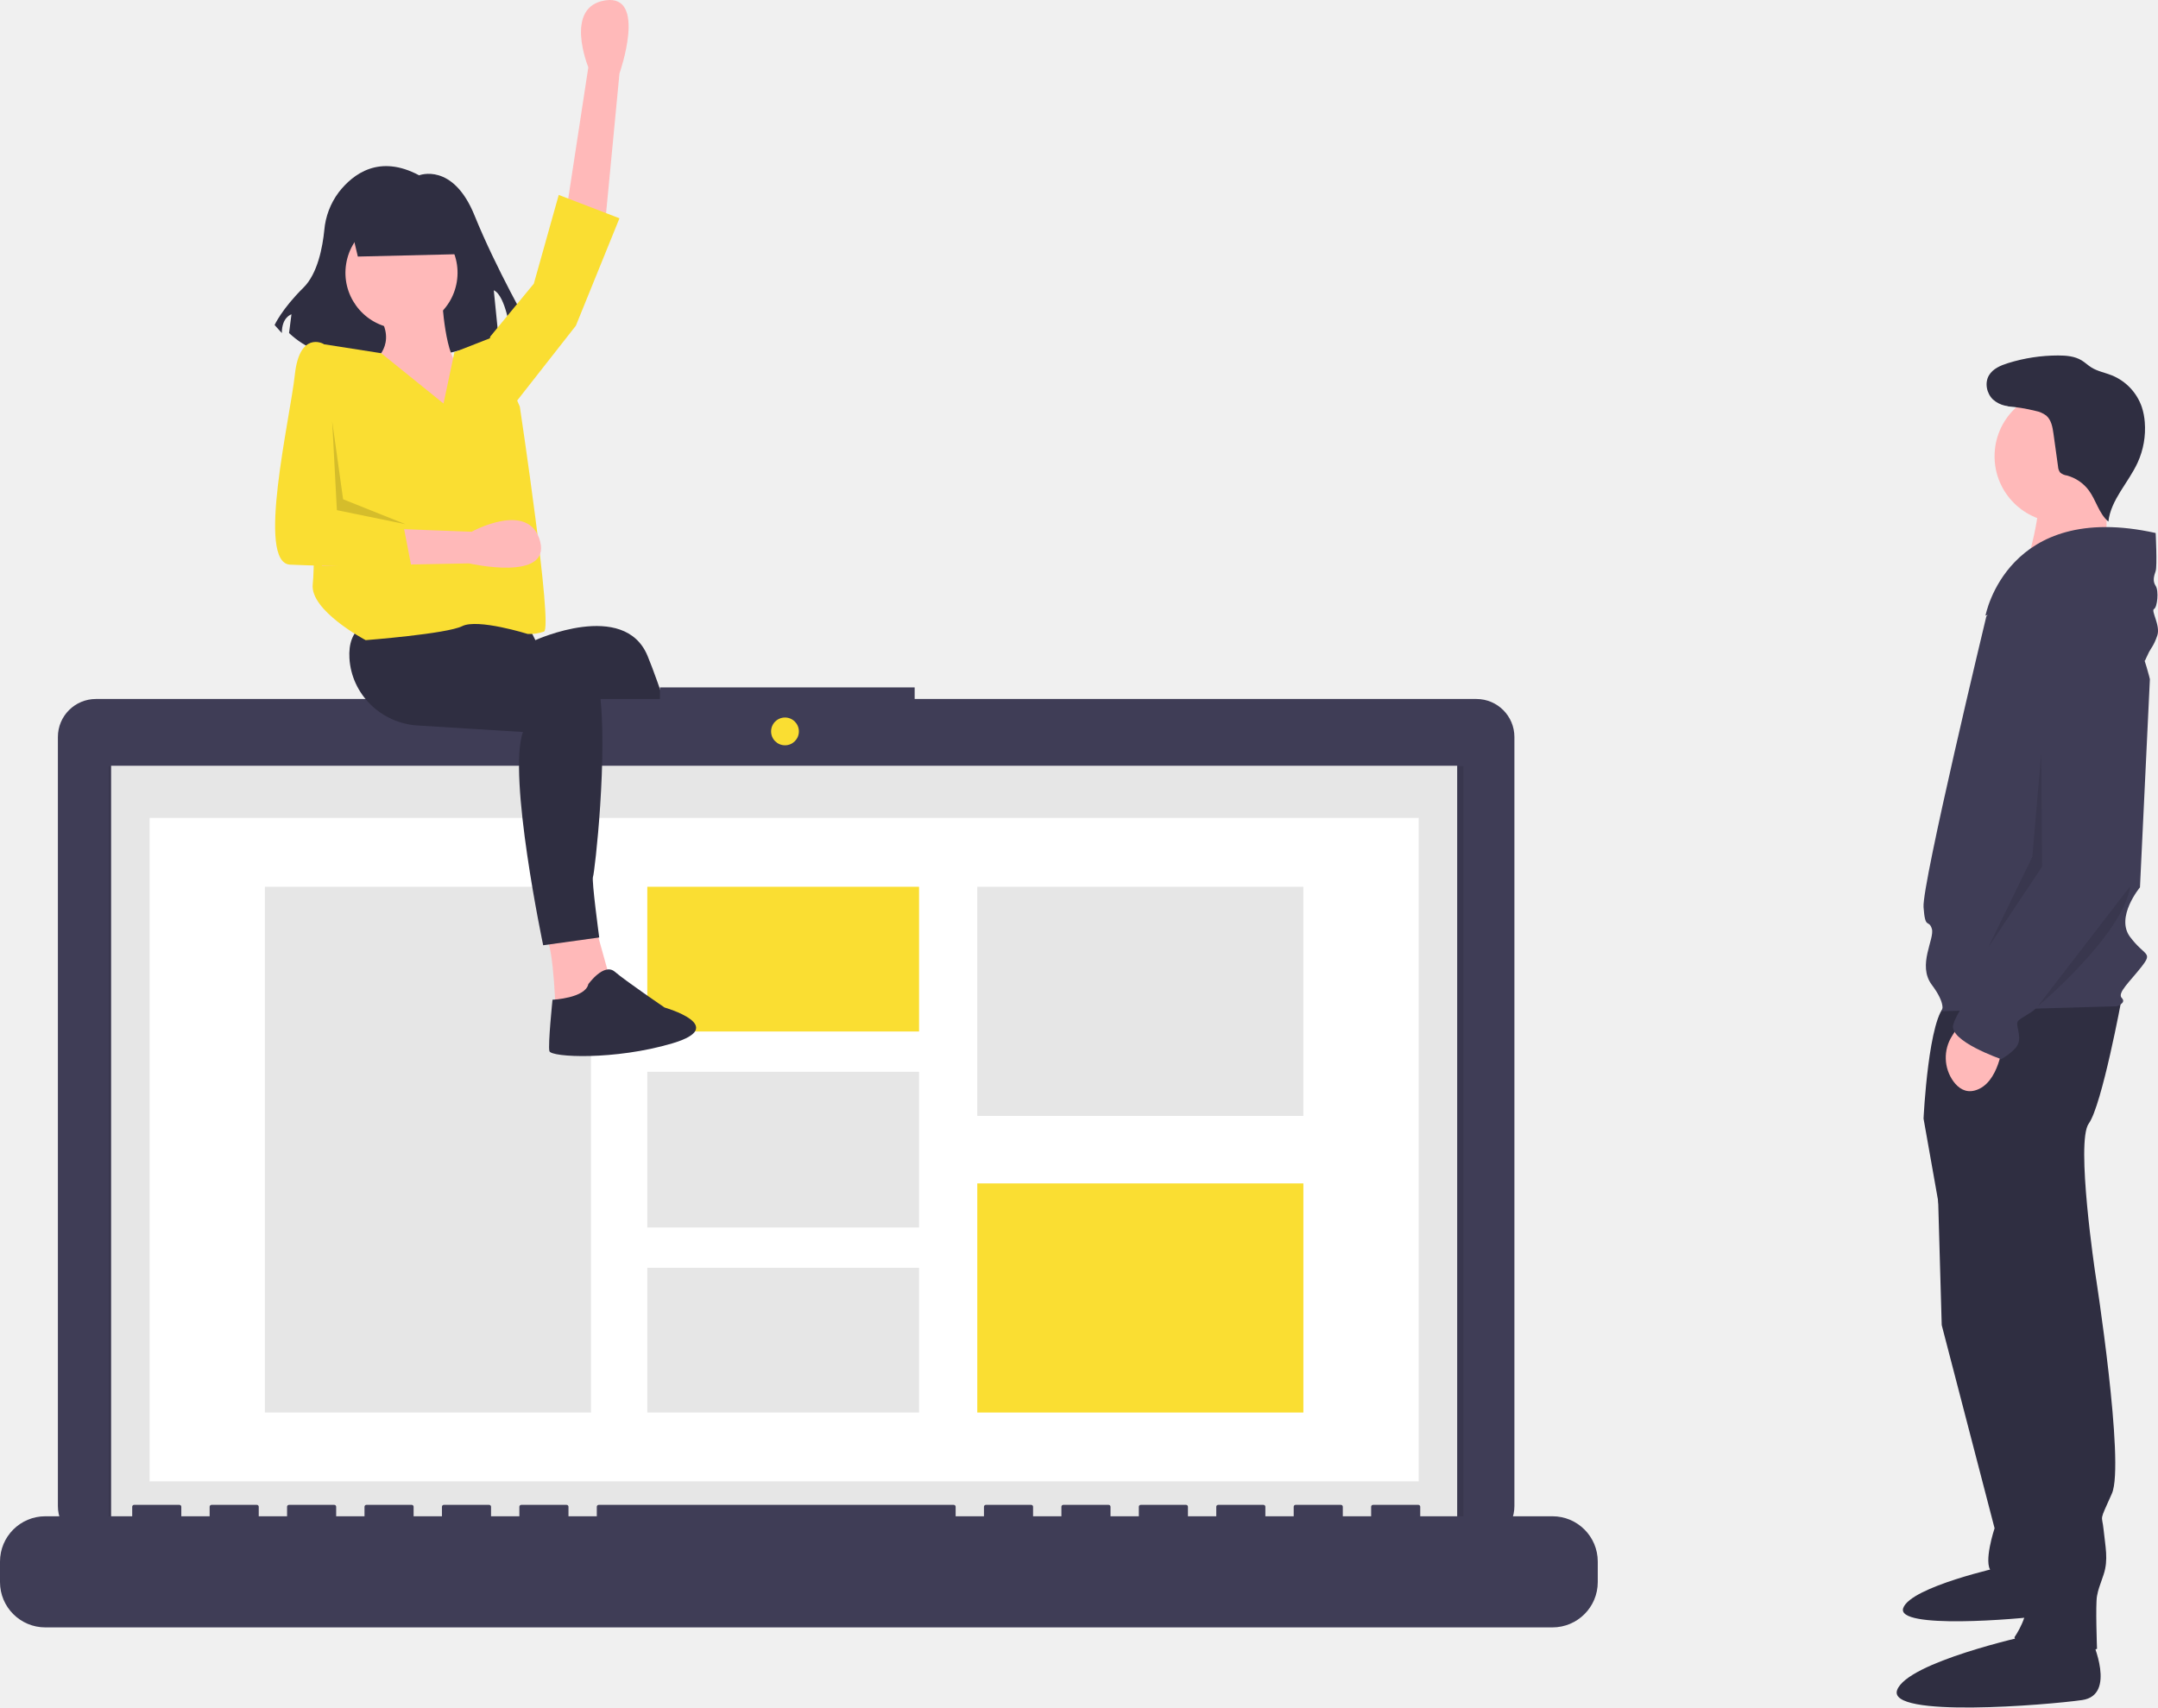
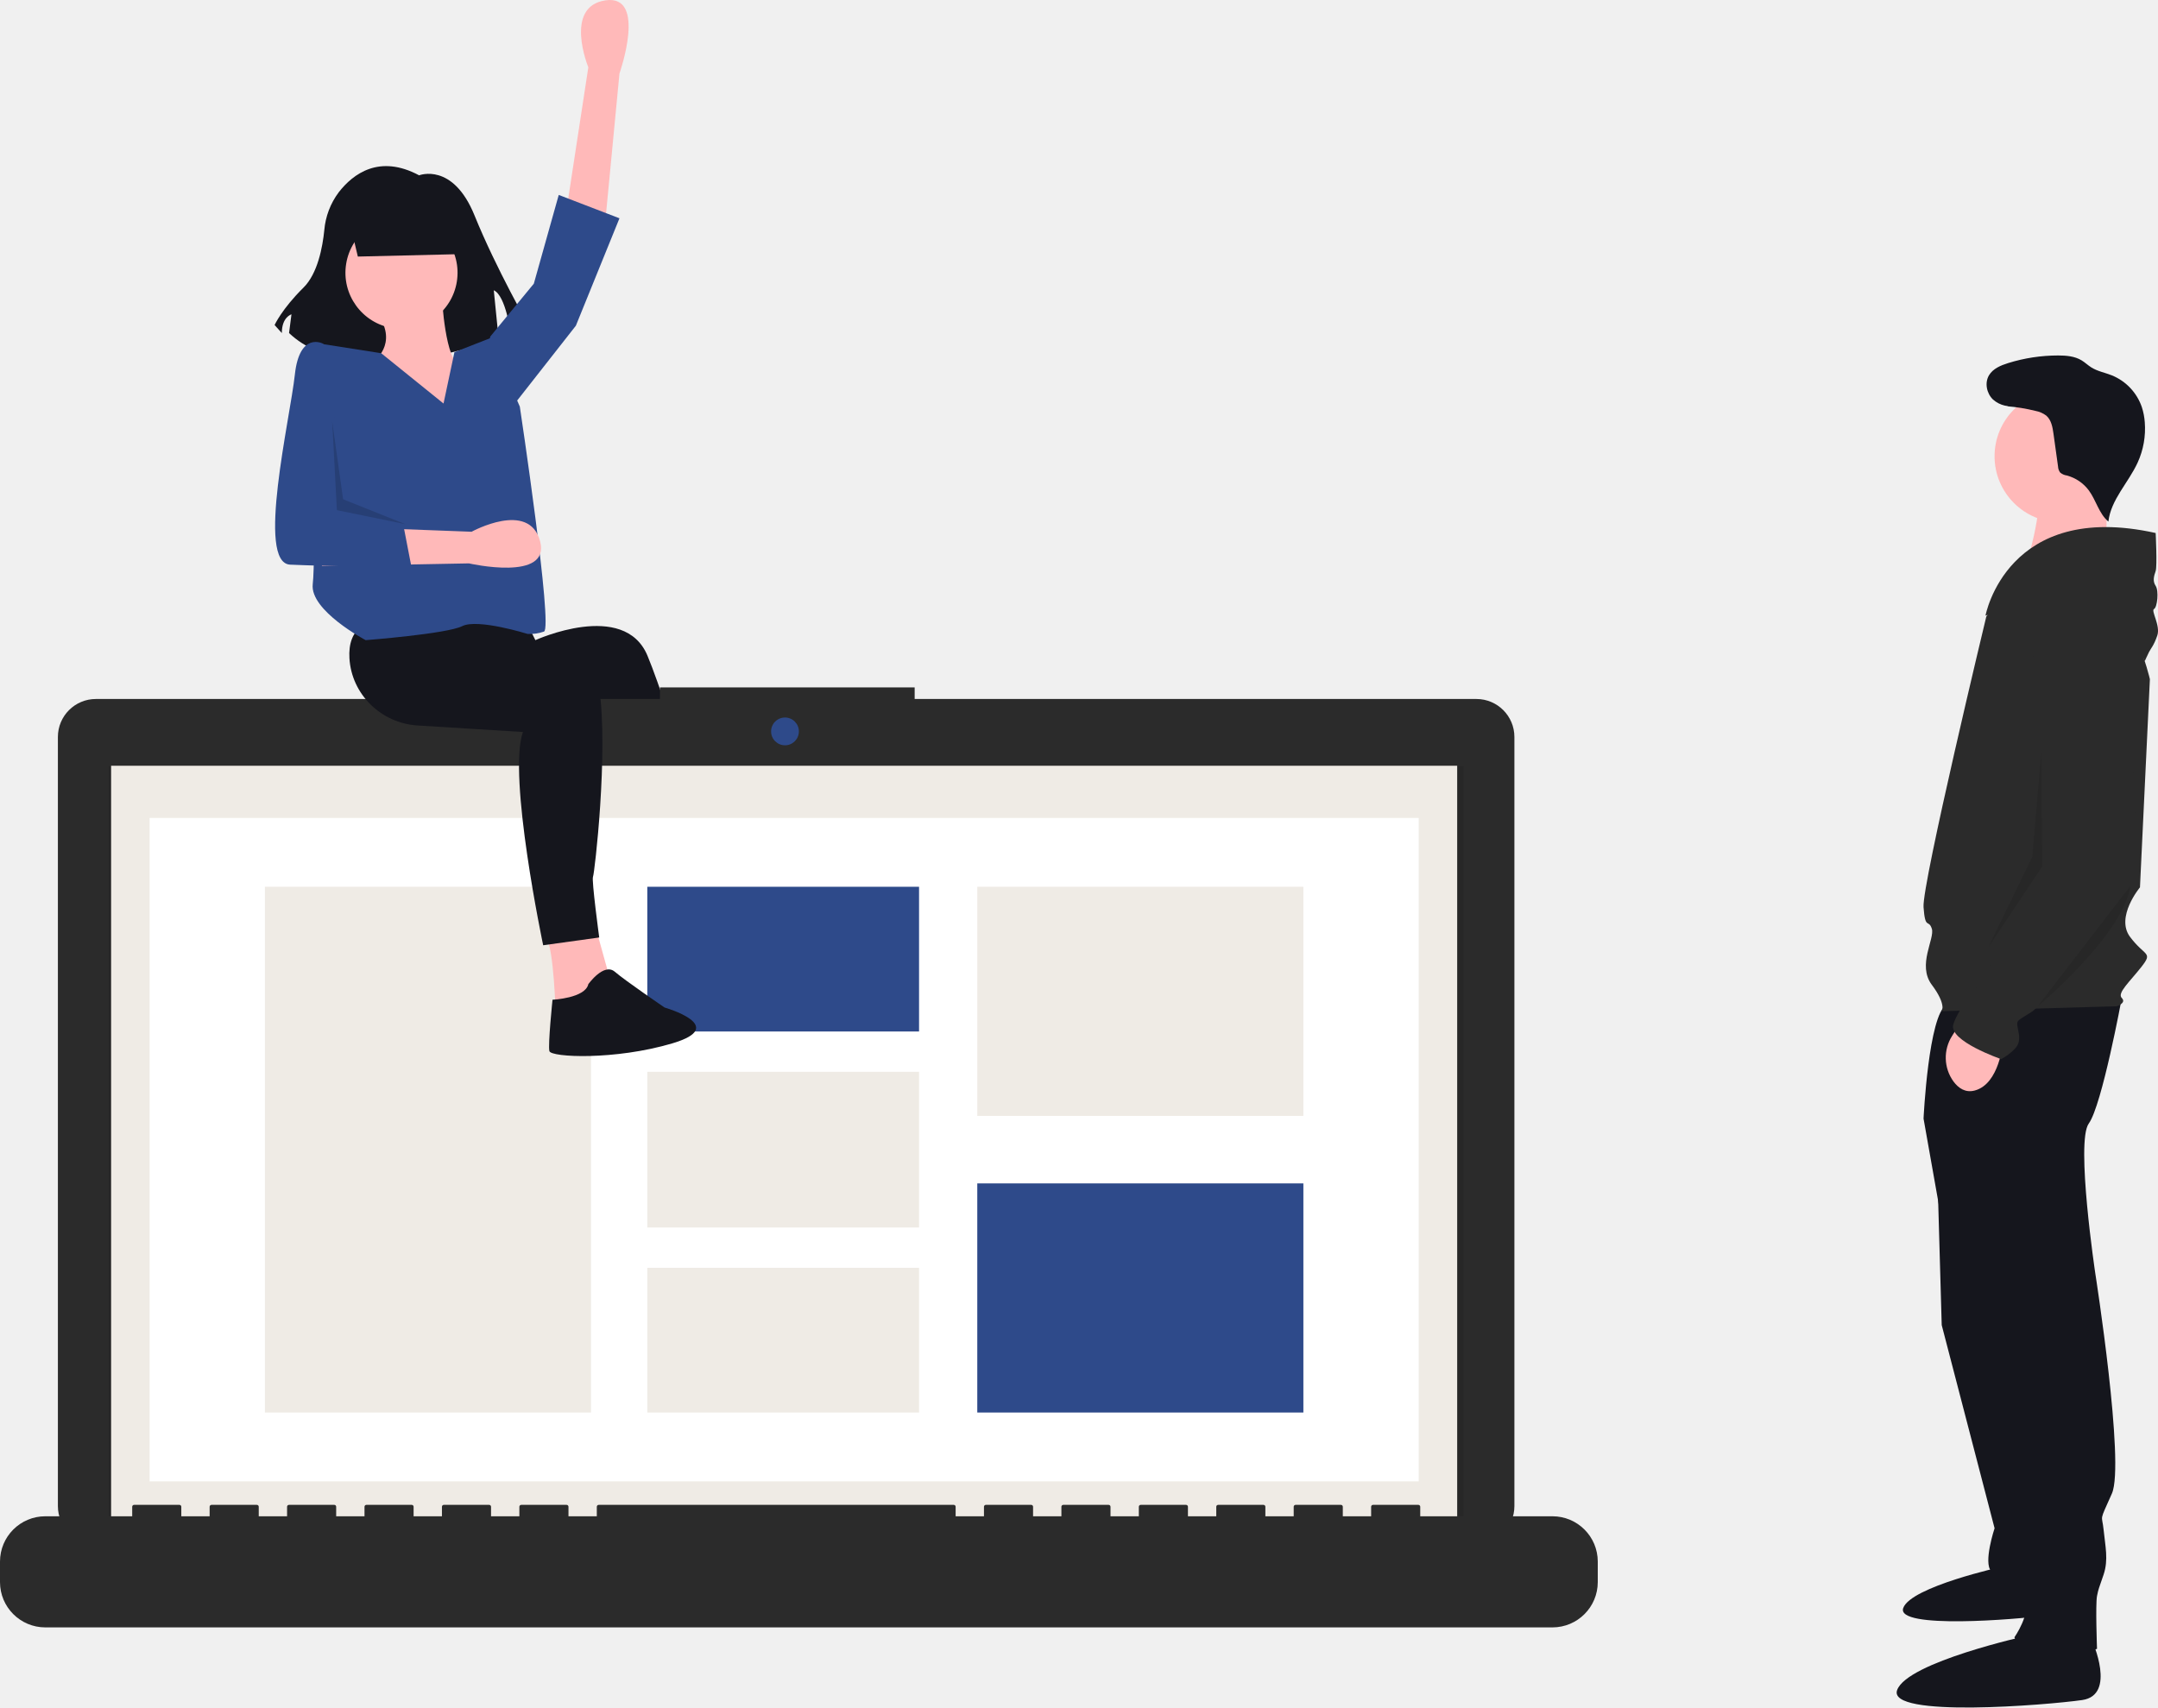
<svg xmlns="http://www.w3.org/2000/svg" id="ef801be8-9fb2-4433-98fc-7ef75631d0fc" data-name="Layer 1" width="881.389" height="697.508" viewBox="0 0 881.389 697.508">
  <polygon points="277.171 365.785 286.074 393.129 298.156 382.954 291.797 361.334 277.171 365.785" fill="#ffb9b9" />
-   <path d="M322.014,350.661l3.179,42.605,76.944,1.908,33.703,76.944,18.441-7.631s-20.985-72.493-30.523-95.385-45.785-6.359-45.785-6.359l-3.18-6.359Z" transform="translate(-159.3053 -101.2459)" fill="#2f2e41" />
-   <path d="M441.563,489.287s1.272,20.349,3.18,21.621,16.533-1.272,16.533-1.272,4.394.976,22.257-3.815c20.081-5.387-2.544-13.354-2.544-13.354s-14.626-9.539-20.985-13.99-10.81,5.087-10.81,5.087C450.466,487.38,441.563,489.287,441.563,489.287Z" transform="translate(-159.3053 -101.2459)" fill="#2f2e41" />
-   <path d="M950.333,571.681l2.024,70.851L973.95,725.529s-4.723,14.17-1.35,17.544,18.894,9.447,18.894,9.447L978.674,575.729Z" transform="translate(-159.3053 -101.2459)" fill="#2f2e41" />
-   <path d="M997.213,742.727s7.7,16.941-3.08,18.481-60.576,5.647-57.496-3.08S977.192,741.187,977.192,741.187Z" transform="translate(-159.3053 -101.2459)" fill="#2f2e41" />
-   <path d="M1025.908,508.927s-8.097,43.86-13.495,51.283,2.699,61.404,2.699,61.404,12.146,77.599,6.748,89.745-4.049,8.097-3.374,14.845,2.024,12.146,0,18.219-2.024,5.398-2.699,8.772,0,21.593,0,21.593-29.015,10.122-33.739-4.723c0,0,6.748-9.447,4.723-16.869a89.865,89.865,0,0,1-3.374-22.942V716.082l-31.04-116.061-7.422-41.836s2.024-42.511,9.447-46.559S1025.908,508.927,1025.908,508.927Z" transform="translate(-159.3053 -101.2459)" fill="#2f2e41" />
-   <path d="M1013.762,771.414s10.122,22.268-4.049,24.292-79.623,7.422-75.575-4.049,53.307-22.268,53.307-22.268Z" transform="translate(-159.3053 -101.2459)" fill="#2f2e41" />
+   <path d="M322.014,350.661l3.179,42.605,76.944,1.908,33.703,76.944,18.441-7.631s-20.985-72.493-30.523-95.385-45.785-6.359-45.785-6.359l-3.18-6.359Z" transform="translate(-159.3053 -101.2459)" fill="#15161d" />
+   <path d="M441.563,489.287s1.272,20.349,3.18,21.621,16.533-1.272,16.533-1.272,4.394.976,22.257-3.815c20.081-5.387-2.544-13.354-2.544-13.354s-14.626-9.539-20.985-13.99-10.81,5.087-10.81,5.087C450.466,487.38,441.563,489.287,441.563,489.287Z" transform="translate(-159.3053 -101.2459)" fill="#15161d" />
+   <path d="M950.333,571.681l2.024,70.851L973.95,725.529s-4.723,14.17-1.35,17.544,18.894,9.447,18.894,9.447L978.674,575.729Z" transform="translate(-159.3053 -101.2459)" fill="#15161d" />
+   <path d="M997.213,742.727s7.7,16.941-3.08,18.481-60.576,5.647-57.496-3.08S977.192,741.187,977.192,741.187Z" transform="translate(-159.3053 -101.2459)" fill="#15161d" />
+   <path d="M1025.908,508.927s-8.097,43.86-13.495,51.283,2.699,61.404,2.699,61.404,12.146,77.599,6.748,89.745-4.049,8.097-3.374,14.845,2.024,12.146,0,18.219-2.024,5.398-2.699,8.772,0,21.593,0,21.593-29.015,10.122-33.739-4.723c0,0,6.748-9.447,4.723-16.869a89.865,89.865,0,0,1-3.374-22.942V716.082l-31.04-116.061-7.422-41.836s2.024-42.511,9.447-46.559S1025.908,508.927,1025.908,508.927Z" transform="translate(-159.3053 -101.2459)" fill="#15161d" />
+   <path d="M1013.762,771.414s10.122,22.268-4.049,24.292-79.623,7.422-75.575-4.049,53.307-22.268,53.307-22.268Z" transform="translate(-159.3053 -101.2459)" fill="#15161d" />
  <circle cx="841.629" cy="186.383" r="26.991" fill="#ffb9b9" />
  <path d="M1019.901,299.557l-.502,34.469-33.091.112s8.398-26.983,4.637-32.626S1019.901,299.557,1019.901,299.557Z" transform="translate(-159.3053 -101.2459)" fill="#ffb9b9" />
-   <path d="M970.576,353.054s23.617-30.365,41.836-17.544,24.967,43.185,24.967,43.185l-4.049,85.021s-10.122,12.146-4.049,20.243,9.447,6.073,4.723,12.146-10.122,10.796-8.097,12.821-2.024,3.374-2.024,3.374l-71.526,2.024s2.024-2.699-4.049-10.796,1.35-18.894,0-22.942-2.699.675-3.374-8.772S970.576,353.054,970.576,353.054Z" transform="translate(-159.3053 -101.2459)" fill="#3f3d56" />
+   <path d="M970.576,353.054s23.617-30.365,41.836-17.544,24.967,43.185,24.967,43.185l-4.049,85.021s-10.122,12.146-4.049,20.243,9.447,6.073,4.723,12.146-10.122,10.796-8.097,12.821-2.024,3.374-2.024,3.374l-71.526,2.024s2.024-2.699-4.049-10.796,1.35-18.894,0-22.942-2.699.675-3.374-8.772S970.576,353.054,970.576,353.054Z" transform="translate(-159.3053 -101.2459)" fill="#2b2b2b" />
  <path d="M977.324,527.146s-1.35,16.869-11.471,19.568c-3.796,1.012-6.642-.917-8.718-3.724a16.571,16.571,0,0,1-.53-18.592l2.5-4Z" transform="translate(-159.3053 -101.2459)" fill="#ffb9b9" />
-   <path d="M1039.741,318.978s.675,13.495,0,15.52-1.35,4.049,0,6.073.675,8.772-.675,9.447,2.699,6.748,1.35,10.796-2.699,5.398-3.374,6.748-1.762,3.767-1.762,3.767-19.831-42.23-36.026-32.108-29.015,13.495-29.015,13.495S979.011,305.483,1039.741,318.978Z" transform="translate(-159.3053 -101.2459)" fill="#3f3d56" />
-   <path d="M1010.388,350.355s21.593,2.024,20.243,30.365,2.024,72.875,2.024,72.875-37.113,56.681-43.185,60.73-6.748,3.374-6.073,6.748,1.35,6.073-1.35,8.772a23.299,23.299,0,0,1-5.398,4.049s-21.593-7.422-19.568-14.17,11.471-17.544,11.471-17.544,16.195-26.316,16.869-30.365.675-3.374,2.699-5.398,7.422-10.122,7.422-14.17V439.425l-5.657-68.514a19.862,19.862,0,0,1,5.268-15.382C998.365,352.169,1003.218,349.495,1010.388,350.355Z" transform="translate(-159.3053 -101.2459)" fill="#3f3d56" />
-   <path d="M983.527,266.814a10.998,10.998,0,0,1-10.191-2.333c-2.638-2.506-3.524-6.849-1.647-9.966,1.621-2.692,4.773-4.008,7.772-4.944a68.809,68.809,0,0,1,20.436-3.117c3.304-.001,6.754.281,9.581,1.99,1.399.846,2.584,2.008,3.967,2.879,2.543,1.603,5.597,2.135,8.389,3.248a21.52,21.52,0,0,1,12.264,12.988,25.931,25.931,0,0,1,1.192,6.1,33.425,33.425,0,0,1-2.916,16.568c-3.765,8.21-10.931,15.113-11.944,24.088-3.857-3.238-4.988-8.67-7.976-12.725a16.498,16.498,0,0,0-9.007-6.113,5.244,5.244,0,0,1-2.727-1.219,4.518,4.518,0,0,1-.854-2.458l-1.852-13.334c-.377-2.714-.886-5.679-2.968-7.46a10.555,10.555,0,0,0-4.422-1.919,71.316,71.316,0,0,0-11.542-1.882" transform="translate(-159.3053 -101.2459)" fill="#2f2e41" />
+   <path d="M1039.741,318.978s.675,13.495,0,15.52-1.35,4.049,0,6.073.675,8.772-.675,9.447,2.699,6.748,1.35,10.796-2.699,5.398-3.374,6.748-1.762,3.767-1.762,3.767-19.831-42.23-36.026-32.108-29.015,13.495-29.015,13.495S979.011,305.483,1039.741,318.978Z" transform="translate(-159.3053 -101.2459)" fill="#2b2b2b" />
+   <path d="M1010.388,350.355s21.593,2.024,20.243,30.365,2.024,72.875,2.024,72.875-37.113,56.681-43.185,60.73-6.748,3.374-6.073,6.748,1.35,6.073-1.35,8.772a23.299,23.299,0,0,1-5.398,4.049s-21.593-7.422-19.568-14.17,11.471-17.544,11.471-17.544,16.195-26.316,16.869-30.365.675-3.374,2.699-5.398,7.422-10.122,7.422-14.17V439.425l-5.657-68.514a19.862,19.862,0,0,1,5.268-15.382C998.365,352.169,1003.218,349.495,1010.388,350.355Z" transform="translate(-159.3053 -101.2459)" fill="#2b2b2b" />
+   <path d="M983.527,266.814a10.998,10.998,0,0,1-10.191-2.333c-2.638-2.506-3.524-6.849-1.647-9.966,1.621-2.692,4.773-4.008,7.772-4.944a68.809,68.809,0,0,1,20.436-3.117c3.304-.001,6.754.281,9.581,1.99,1.399.846,2.584,2.008,3.967,2.879,2.543,1.603,5.597,2.135,8.389,3.248a21.52,21.52,0,0,1,12.264,12.988,25.931,25.931,0,0,1,1.192,6.1,33.425,33.425,0,0,1-2.916,16.568c-3.765,8.21-10.931,15.113-11.944,24.088-3.857-3.238-4.988-8.67-7.976-12.725a16.498,16.498,0,0,0-9.007-6.113,5.244,5.244,0,0,1-2.727-1.219,4.518,4.518,0,0,1-.854-2.458l-1.852-13.334c-.377-2.714-.886-5.679-2.968-7.46a10.555,10.555,0,0,0-4.422-1.919,71.316,71.316,0,0,0-11.542-1.882" transform="translate(-159.3053 -101.2459)" fill="#15161d" />
  <path d="M1029.374,463.234l-37.879,49.157S1026.374,483.234,1029.374,463.234Z" transform="translate(-159.3053 -101.2459)" opacity="0.1" style="isolation:isolate" />
  <polygon points="833.709 307.563 834.068 353.988 812.068 386.988 830.068 349.988 833.709 307.563" opacity="0.1" style="isolation:isolate" />
-   <path d="M762.312,386.779H532.88V382.05H428.847v4.729h-230.378a15.519,15.519,0,0,0-15.519,15.519V716.461a15.519,15.519,0,0,0,15.519,15.519H762.312a15.519,15.519,0,0,0,15.519-15.519V402.298a15.519,15.519,0,0,0-15.519-15.519Z" transform="translate(-159.3053 -101.2459)" fill="#3f3d56" />
+   <path d="M762.312,386.779H532.88V382.05H428.847v4.729h-230.378a15.519,15.519,0,0,0-15.519,15.519V716.461a15.519,15.519,0,0,0,15.519,15.519H762.312a15.519,15.519,0,0,0,15.519-15.519V402.298a15.519,15.519,0,0,0-15.519-15.519Z" transform="translate(-159.3053 -101.2459)" fill="#2b2b2b" />
  <rect x="44.451" y="312.96" width="553.269" height="312.1" opacity="0.1" style="isolation:isolate" />
-   <circle cx="320.612" cy="298.774" r="5.675" fill="#fade32" />
-   <rect x="45.38" y="312.804" width="549.775" height="311.985" fill="#e6e6e6" />
+   <circle cx="320.612" cy="298.774" r="5.675" fill="#2e4a8a" />
+   <rect x="45.38" y="312.804" width="549.775" height="311.985" fill="#efebe5" />
  <rect x="61.1" y="334.122" width="518.334" height="271.005" fill="#fff" />
-   <rect x="108.198" y="362.241" width="133.187" height="214.767" fill="#e6e6e6" />
-   <rect x="264.376" y="362.241" width="110.989" height="59.117" fill="#fade32" />
-   <rect x="264.376" y="437.821" width="110.989" height="63.607" fill="#e6e6e6" />
-   <rect x="264.376" y="517.891" width="110.989" height="59.117" fill="#e6e6e6" />
-   <rect x="399.149" y="362.241" width="133.187" height="93.594" fill="#e6e6e6" />
-   <rect x="399.149" y="483.414" width="133.187" height="93.594" fill="#fade32" />
-   <path d="M793.366,720.632H739.371v-3.89a.771.771,0,0,0-.771-.771H720.087a.771.771,0,0,0-.771.771h0v3.89H707.745v-3.89a.771.771,0,0,0-.771-.771H688.461a.771.771,0,0,0-.771.771h0v3.89H676.119v-3.89a.771.771,0,0,0-.771-.771H656.835a.771.771,0,0,0-.771.771h0v3.89H644.493v-3.89a.771.771,0,0,0-.771-.771H625.209a.771.771,0,0,0-.771.771h0v3.89H612.867v-3.89a.771.771,0,0,0-.771-.771H593.583a.771.771,0,0,0-.771.771h0v3.89H581.241v-3.89a.771.771,0,0,0-.771-.771H561.957a.771.771,0,0,0-.771.771h0v3.89H549.615v-3.89a.771.771,0,0,0-.771-.771H403.828a.771.771,0,0,0-.771.771h0v3.89H391.486v-3.89a.771.771,0,0,0-.771-.771H372.202a.771.771,0,0,0-.771.771v3.89H359.86v-3.89a.771.771,0,0,0-.771-.771H340.576a.771.771,0,0,0-.771.771h0v3.89H328.234v-3.89a.771.771,0,0,0-.771-.771H308.95a.771.771,0,0,0-.771.771h0v3.89H296.608v-3.89a.771.771,0,0,0-.771-.771H277.324a.771.771,0,0,0-.771.771h0v3.89H264.982v-3.89a.771.771,0,0,0-.771-.771H245.698a.771.771,0,0,0-.771.771h0v3.89H233.356v-3.89a.771.771,0,0,0-.771-.771H214.072a.771.771,0,0,0-.771.771h0v3.89H177.818a18.513,18.513,0,0,0-18.513,18.513v8.371A18.513,18.513,0,0,0,177.818,766.028H793.366A18.513,18.513,0,0,0,811.879,747.516v-8.371A18.513,18.513,0,0,0,793.366,720.632Z" transform="translate(-159.3053 -101.2459)" fill="#3f3d56" />
-   <path d="M297.648,179.8a30.081,30.081,0,0,0-5.889,15.463c-.686,6.821-2.683,17.73-8.494,23.464-8.854,8.736-11.805,15.289-11.805,15.289l2.951,3.276c0-6.552,3.935-7.644,3.935-7.644l-.984,7.644c26.561,25.117,85.586,2.184,85.586,2.184l-1.968-19.657c4.919,2.184,6.886,17.473,6.886,17.473l7.87-2.184s-13.773-24.025-22.626-45.866-22.626-16.381-22.626-16.381C314.253,164.185,303.532,172.23,297.648,179.8Z" transform="translate(-159.3053 -101.2459)" fill="#2f2e41" />
+   <rect x="108.198" y="362.241" width="133.187" height="214.767" fill="#efebe5" />
+   <rect x="264.376" y="362.241" width="110.989" height="59.117" fill="#2e4a8a" />
+   <rect x="264.376" y="437.821" width="110.989" height="63.607" fill="#efebe5" />
+   <rect x="264.376" y="517.891" width="110.989" height="59.117" fill="#efebe5" />
+   <rect x="399.149" y="362.241" width="133.187" height="93.594" fill="#efebe5" />
+   <rect x="399.149" y="483.414" width="133.187" height="93.594" fill="#2e4a8a" />
+   <path d="M793.366,720.632H739.371v-3.89a.771.771,0,0,0-.771-.771H720.087a.771.771,0,0,0-.771.771h0v3.89H707.745v-3.89a.771.771,0,0,0-.771-.771H688.461a.771.771,0,0,0-.771.771h0v3.89H676.119v-3.89a.771.771,0,0,0-.771-.771H656.835a.771.771,0,0,0-.771.771h0v3.89H644.493v-3.89a.771.771,0,0,0-.771-.771H625.209a.771.771,0,0,0-.771.771h0v3.89H612.867v-3.89a.771.771,0,0,0-.771-.771H593.583a.771.771,0,0,0-.771.771h0v3.89H581.241v-3.89a.771.771,0,0,0-.771-.771H561.957a.771.771,0,0,0-.771.771h0v3.89H549.615v-3.89a.771.771,0,0,0-.771-.771H403.828a.771.771,0,0,0-.771.771h0v3.89H391.486v-3.89a.771.771,0,0,0-.771-.771H372.202a.771.771,0,0,0-.771.771v3.89H359.86v-3.89a.771.771,0,0,0-.771-.771H340.576a.771.771,0,0,0-.771.771h0v3.89H328.234v-3.89a.771.771,0,0,0-.771-.771H308.95a.771.771,0,0,0-.771.771h0v3.89H296.608v-3.89a.771.771,0,0,0-.771-.771H277.324a.771.771,0,0,0-.771.771h0v3.89H264.982v-3.89a.771.771,0,0,0-.771-.771H245.698a.771.771,0,0,0-.771.771h0v3.89H233.356v-3.89a.771.771,0,0,0-.771-.771H214.072a.771.771,0,0,0-.771.771h0v3.89H177.818a18.513,18.513,0,0,0-18.513,18.513v8.371A18.513,18.513,0,0,0,177.818,766.028H793.366A18.513,18.513,0,0,0,811.879,747.516v-8.371A18.513,18.513,0,0,0,793.366,720.632Z" transform="translate(-159.3053 -101.2459)" fill="#2b2b2b" />
+   <path d="M297.648,179.8a30.081,30.081,0,0,0-5.889,15.463c-.686,6.821-2.683,17.73-8.494,23.464-8.854,8.736-11.805,15.289-11.805,15.289l2.951,3.276c0-6.552,3.935-7.644,3.935-7.644l-.984,7.644c26.561,25.117,85.586,2.184,85.586,2.184l-1.968-19.657c4.919,2.184,6.886,17.473,6.886,17.473l7.87-2.184s-13.773-24.025-22.626-45.866-22.626-16.381-22.626-16.381C314.253,164.185,303.532,172.23,297.648,179.8Z" transform="translate(-159.3053 -101.2459)" fill="#15161d" />
  <path d="M390.055,191.05l9.539-62.318s-10.174-24.8,6.995-27.344,5.723,29.887,5.723,29.887L406.589,191.05Z" transform="translate(-159.3053 -101.2459)" fill="#ffb9b9" />
  <path d="M382.425,484.2c3.18,5.087,3.815,31.159,3.815,31.159l22.257-13.99-6.359-22.892Z" transform="translate(-159.3053 -101.2459)" fill="#ffb9b9" />
-   <path d="M351.265,347.482s-27.98,0-43.241,8.903c-4.905,2.862-6.329,8.023-6.002,13.709.854,14.856,12.987,26.588,27.839,27.507l43.025,2.661c-6.359,17.805,8.267,87.118,8.267,87.118l22.892-3.18s-3.18-23.528-2.544-24.8,6.359-50.872,2.544-76.944S348.086,367.195,348.086,367.195Z" transform="translate(-159.3053 -101.2459)" fill="#2f2e41" />
-   <path d="M384.968,509.636s-1.908,18.441-1.272,20.985,26.708,3.815,50.236-3.18-3.179-14.626-3.179-14.626-15.898-10.81-20.349-14.626-10.81,5.087-10.81,5.087C398.322,509,384.968,509.636,384.968,509.636Z" transform="translate(-159.3053 -101.2459)" fill="#2f2e41" />
+   <path d="M351.265,347.482s-27.98,0-43.241,8.903c-4.905,2.862-6.329,8.023-6.002,13.709.854,14.856,12.987,26.588,27.839,27.507l43.025,2.661c-6.359,17.805,8.267,87.118,8.267,87.118l22.892-3.18s-3.18-23.528-2.544-24.8,6.359-50.872,2.544-76.944S348.086,367.195,348.086,367.195Z" transform="translate(-159.3053 -101.2459)" fill="#15161d" />
+   <path d="M384.968,509.636s-1.908,18.441-1.272,20.985,26.708,3.815,50.236-3.18-3.179-14.626-3.179-14.626-15.898-10.81-20.349-14.626-10.81,5.087-10.81,5.087C398.322,509,384.968,509.636,384.968,509.636Z" transform="translate(-159.3053 -101.2459)" fill="#15161d" />
  <circle cx="323.286" cy="212.671" r="22.892" transform="matrix(0.16018, -0.98709, 0.98709, 0.16018, -97.72859, 396.4701)" fill="#ffb9b9" />
  <path d="M313.747,229.84c8.267,12.082-1.908,19.077-1.908,19.077l-4.451,33.067s47.693,4.451,55.959-1.908-9.539-27.344-15.898-29.251-7.631-27.98-7.631-27.98Z" transform="translate(-159.3053 -101.2459)" fill="#ffb9b9" />
-   <path d="M314.992,245.529l-25.091-3.925-2.862,27.026s1.272,60.411,0,71.221,21.621,22.892,21.621,22.892,33.067-2.544,39.426-5.723,26.708,3.179,26.708,3.179a17.195,17.195,0,0,0,6.677-.954c3.815-1.272-9.856-91.888-9.856-91.888L359.532,239.379l-14.626,5.723-4.451,20.985Z" transform="translate(-159.3053 -101.2459)" fill="#fade32" />
-   <polygon points="209.766 165.476 235.202 133.045 253.007 89.168 228.207 79.63 218.032 115.876 200.227 137.497 199.591 141.312 209.766 165.476" fill="#fade32" />
+   <path d="M314.992,245.529l-25.091-3.925-2.862,27.026s1.272,60.411,0,71.221,21.621,22.892,21.621,22.892,33.067-2.544,39.426-5.723,26.708,3.179,26.708,3.179a17.195,17.195,0,0,0,6.677-.954c3.815-1.272-9.856-91.888-9.856-91.888L359.532,239.379l-14.626,5.723-4.451,20.985Z" transform="translate(-159.3053 -101.2459)" fill="#2e4a8a" />
+   <polygon points="209.766 165.476 235.202 133.045 253.007 89.168 228.207 79.63 218.032 115.876 200.227 137.497 199.591 141.312 209.766 165.476" fill="#2e4a8a" />
  <path d="M288.92,316.089l62.999,2.371s23.478-12.936,27.963,3.832-29.04,9.093-29.04,9.093L290.805,332.515Z" transform="translate(-159.3053 -101.2459)" fill="#ffb9b9" />
-   <path d="M294.352,311.553l29.251,1.908,3.815,19.713s-35.61-.636-49.6-1.272,0-59.775,1.908-77.58,11.446-12.718,11.446-12.718l5.723,4.451Z" transform="translate(-159.3053 -101.2459)" fill="#fade32" />
+   <path d="M294.352,311.553l29.251,1.908,3.815,19.713s-35.61-.636-49.6-1.272,0-59.775,1.908-77.58,11.446-12.718,11.446-12.718l5.723,4.451Z" transform="translate(-159.3053 -101.2459)" fill="#2e4a8a" />
  <polygon points="140.135 203.948 165.571 214.123 137.591 208.399 135.683 172.153 140.135 203.948" opacity="0.15" style="isolation:isolate" />
-   <polygon points="188.155 103.804 146.155 104.804 141.155 83.804 188.155 83.804 188.155 103.804" fill="#2f2e41" />
+   <polygon points="188.155 103.804 146.155 104.804 141.155 83.804 188.155 83.804 188.155 103.804" fill="#15161d" />
</svg>
